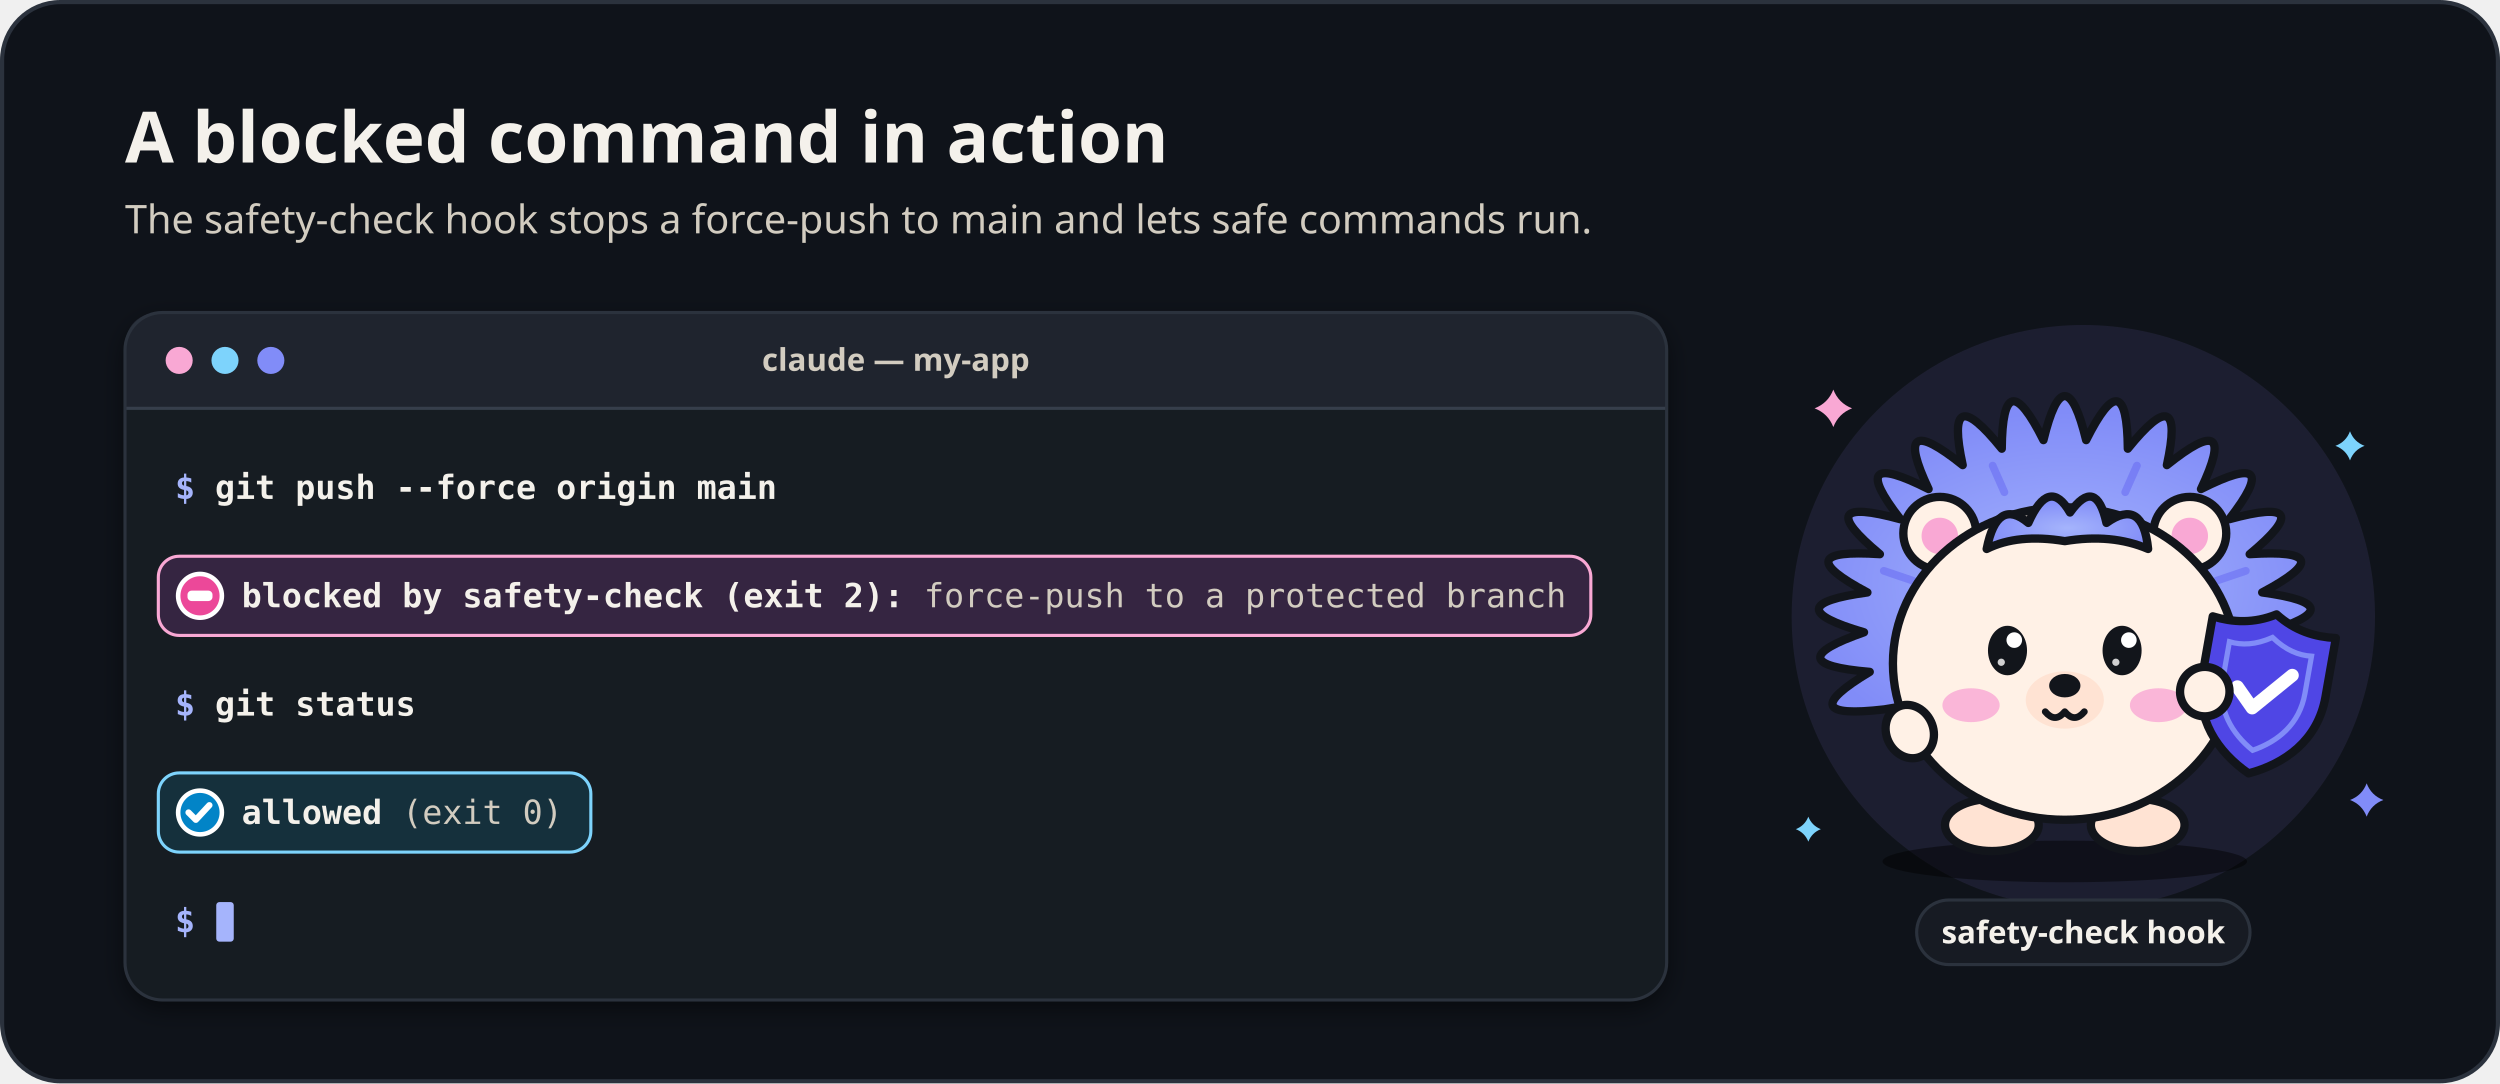
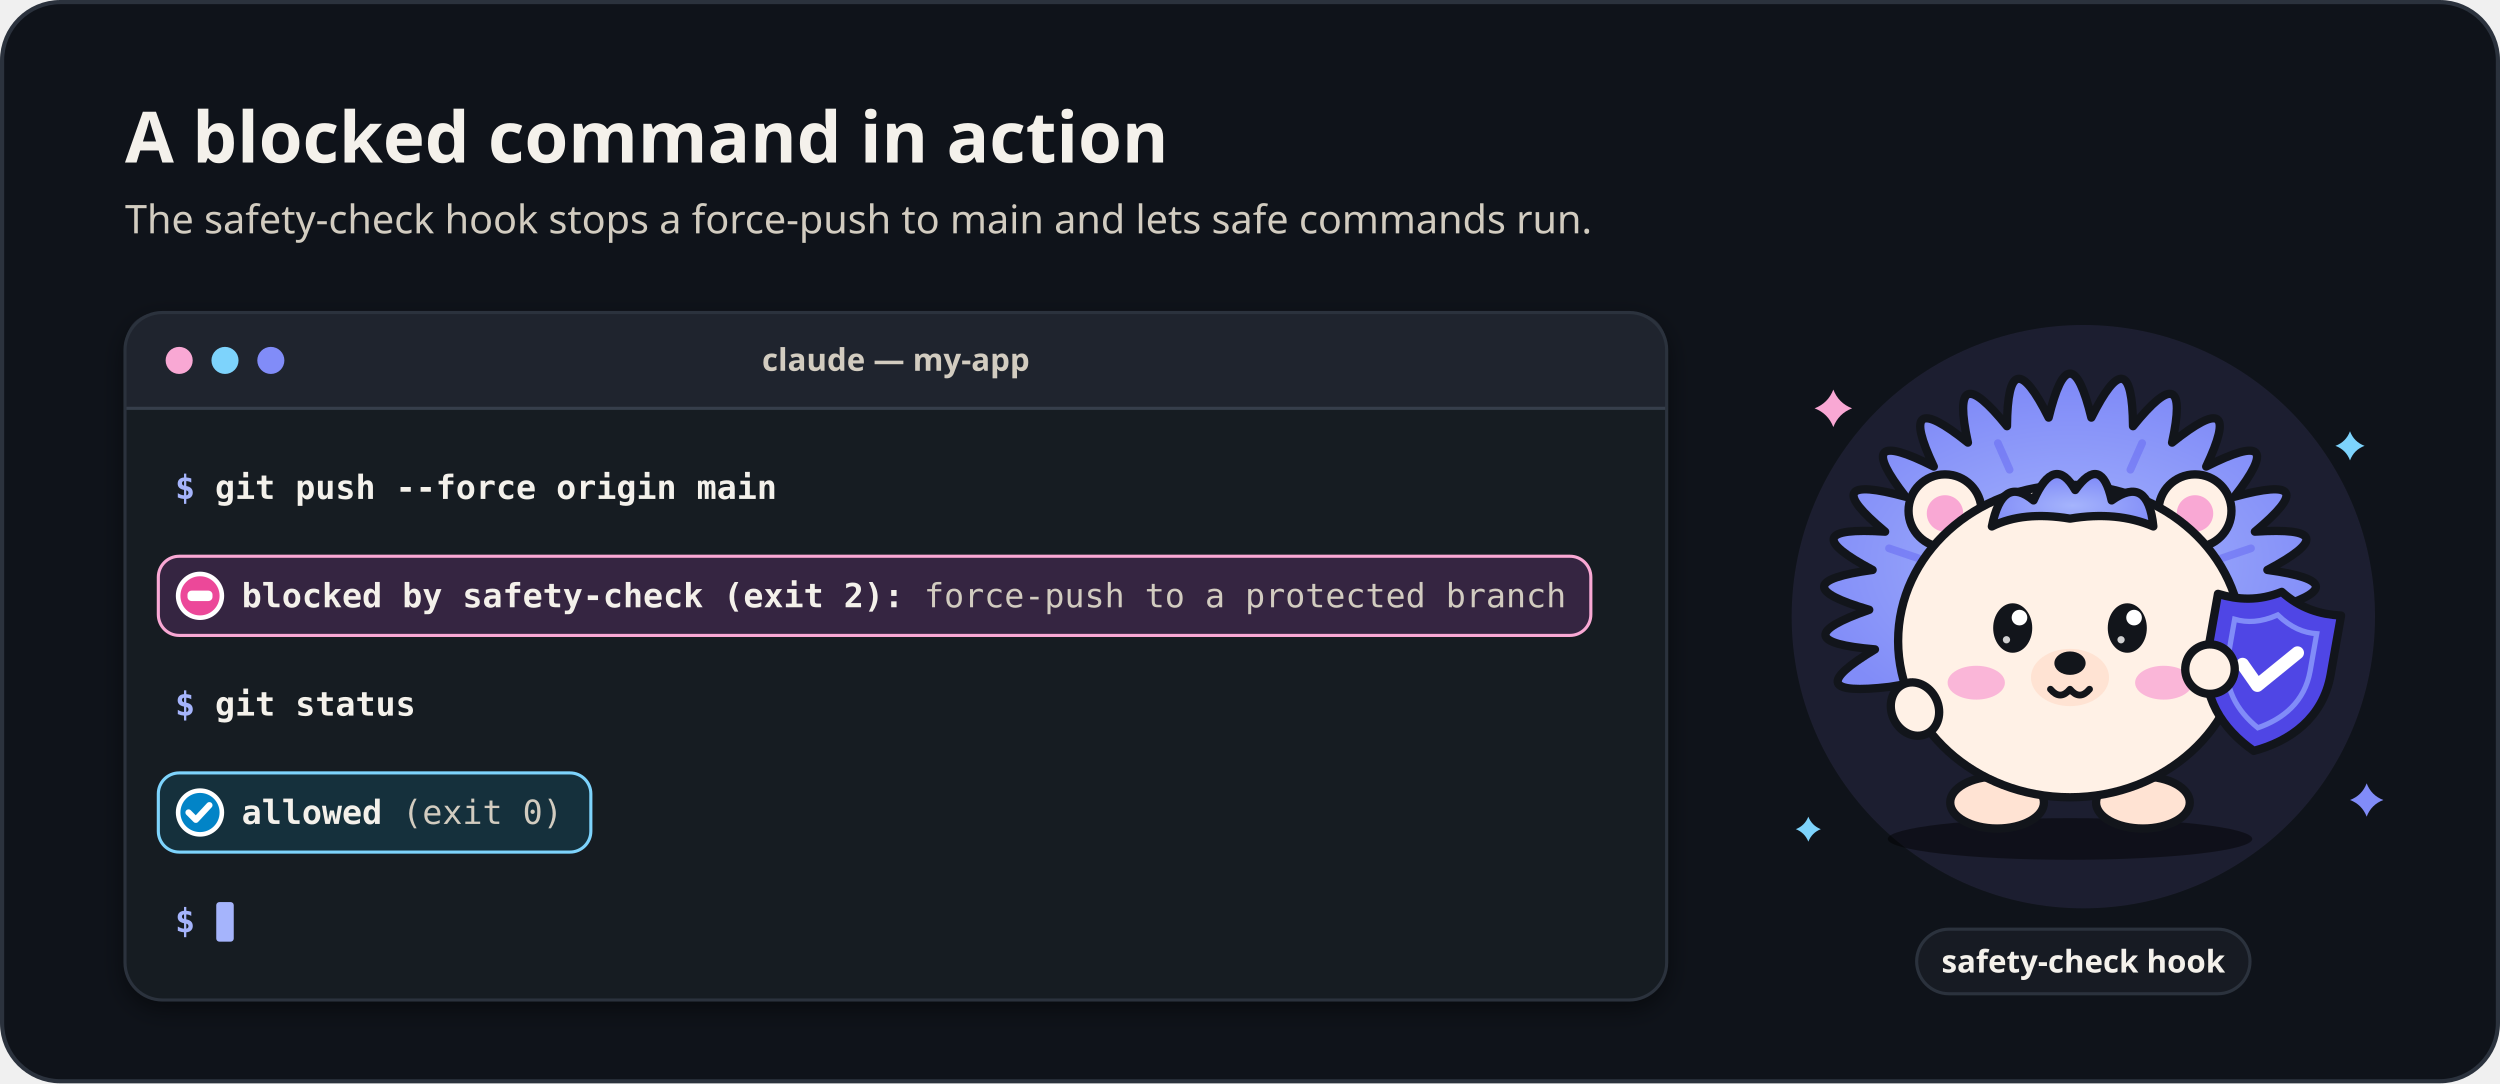
<svg xmlns="http://www.w3.org/2000/svg" viewBox="0 0 1200 520" role="img" aria-labelledby="t d">
  <defs>
    <style>.s{font-family:'Plus Jakarta Sans', system-ui, sans-serif}.m{font-family:ui-monospace, 'SF Mono', Menlo, Consolas, monospace;font-variant-ligatures:none}.eye,.tw,.hop,.shd,.shield,.ic{transform-box:fill-box;transform-origin:50% 50%}.eye{animation:blink 4.6s ease-in-out infinite}@keyframes blink{0%,93%,96%,100%{transform:scaleY(1)}94%,95%{transform:scaleY(.1)}}.tw{animation:twinkle 6s ease-in-out infinite}.tw1{animation-delay:.6s}.tw2{animation-delay:2.1s}.tw3{animation-delay:3.6s}.tw4{animation-delay:5.1s}@keyframes twinkle{0%,32%,100%{transform:scale(1);opacity:1}10%{transform:scale(.85);opacity:.6}22%{transform:scale(1.1);opacity:1}}.g1,.g2,.g3,.g4,.g5,.k1,.k3,.cur,.hop,.shd,.shield,.ic2,.ic4{animation:9s ease-in-out infinite}.g1{animation-name:g1}@keyframes g1{0%{opacity:0}2.44%,91.11%{opacity:1}96.11%,100%{opacity:0}}.k1{animation-name:k1}@keyframes k1{0%,3.89%{transform:translateX(-276.8px);animation-timing-function:steps(28,end)}20.56%,100%{transform:translateX(-8px)}}.g2{animation-name:g2}@keyframes g2{0%,31.67%{opacity:0;transform:translateY(6px)}35%,91.11%{opacity:1;transform:translateY(0px)}96.11%,100%{opacity:0;transform:translateY(0px)}}.ic2{animation-name:ic2}@keyframes ic2{0%,31.67%{transform:scale(.6)}34.44%{transform:scale(1.15)}37.22%,100%{transform:scale(1)}}.g3{animation-name:g3}@keyframes g3{0%,49.44%{opacity:0}50.56%,91.11%{opacity:1}96.11%,100%{opacity:0}}.k3{animation-name:k3}@keyframes k3{0%,52.78%{transform:translateX(-104.0px);animation-timing-function:steps(10,end)}59.44%,100%{transform:translateX(-8px)}}.g4{animation-name:g4}@keyframes g4{0%,62.78%{opacity:0;transform:translateY(6px)}66.11%,91.11%{opacity:1;transform:translateY(0px)}96.11%,100%{opacity:0;transform:translateY(0px)}}.ic4{animation-name:ic4}@keyframes ic4{0%,62.78%{transform:scale(.6)}65.56%{transform:scale(1.15)}68.33%,100%{transform:scale(1)}}.g5{animation-name:g5}@keyframes g5{0%,67.22%{opacity:0}68.33%,91.11%{opacity:1}96.11%,100%{opacity:0}}.cur{animation-name:cur}@keyframes cur{0%{transform:translate(0px,-208px);opacity:0}2.44%{transform:translate(0px,-208px);opacity:1}3.89%{transform:translate(0px,-208px);opacity:1;animation-timing-function:steps(28,end)}20.56%,22.22%{transform:translate(268.8px,-208px);opacity:1}23.33%{transform:translate(268.8px,-208px);opacity:0}49.44%{transform:translate(0px,-104px);opacity:0}50.56%{transform:translate(0px,-104px);opacity:1}52.78%{transform:translate(0px,-104px);opacity:1;animation-timing-function:steps(10,end)}59.44%,61.11%{transform:translate(96.0px,-104px);opacity:1}62.22%{transform:translate(96.0px,-104px);opacity:0}67.22%{transform:translate(0px,0px);opacity:0}68.33%,74.44%,81.11%,86.67%{transform:translate(0px,0px);opacity:1}75.56%,80%,87.78%,91.11%{transform:translate(0px,0px);opacity:.2}92.22%{transform:translate(0px,0px);opacity:.9}96.11%{transform:translate(0px,0px);opacity:0}100%{transform:translate(0px,-208px);opacity:0}}.shield{animation-name:shield}@keyframes shield{0%,24.44%{transform:rotate(-10deg) translate(-6px,32px)}28.33%{transform:rotate(2deg) translate(0px,-3px)}30.56%,32.22%{transform:rotate(0deg) translate(0px,0px)}33.89%{transform:rotate(-4deg) translate(0px,0px)}35.56%{transform:rotate(3deg) translate(0px,0px)}37.22%,91.11%{transform:rotate(0deg) translate(0px,0px)}96.11%,100%{transform:rotate(-10deg) translate(-6px,32px)}}.hop{transform-origin:50% 100%;animation-name:hop}@keyframes hop{0%,24.44%,30.56%,62.78%,70.56%,100%{transform:translateY(0px)}27.22%{transform:translateY(-7px)}64.67%{transform:translateY(-5px)}66.67%{transform:translateY(0px)}68.56%{transform:translateY(-3px)}}.shd{animation-name:shd}@keyframes shd{0%,24.44%,30.56%,62.78%,70.56%,100%{transform:scale(1)}27.22%{transform:scale(.9)}64.67%{transform:scale(.93)}66.67%{transform:scale(1)}68.56%{transform:scale(.96)}}.glint{animation:glint 4.6s ease-in-out infinite}@keyframes glint{0%,93%,96%,100%{opacity:1}93.6%,95.4%{opacity:0}}@media (prefers-reduced-motion:reduce){*,*::before,*::after{animation:none!important}}</style>
    <filter id="sh" x="-10%" y="-10%" width="120%" height="140%">
      <feDropShadow dx="0" dy="4" stdDeviation="6" flood-color="#000000" flood-opacity="0.5" />
    </filter>
    <clipPath id="k1c">
      <rect class="k1" x="103.2" y="218" width="276.8" height="32" />
    </clipPath>
    <clipPath id="k3c">
      <rect class="k3" x="103.2" y="322" width="104.0" height="32" />
    </clipPath>
  </defs>
  <rect x="1" y="1" width="1198" height="518" rx="28" fill="#0f131a" stroke="#2b323d" stroke-width="2" />
  <text class="s" x="60" y="78" font-size="34" font-weight="800" fill="#f4f1eb">A blocked command in action</text>
  <text class="s" x="60" y="112" font-size="19" font-weight="500" fill="#d2ccc0">The safety-check hook stops a force-push to main and lets safe commands run.</text>
  <rect x="60" y="150" width="740" height="330" rx="18" fill="#171b23" filter="url(#sh)" />
  <path d="M60,196V168Q60,150 78,150H782Q800,150 800,168V196Z" fill="#1f242e" />
  <path d="M60,196H800" stroke="#363e4b" stroke-width="1.5" />
  <rect x="60" y="150" width="740" height="330" rx="18" fill="none" stroke="#2b323d" stroke-width="1.5" />
  <circle cx="86" cy="173" r="6.5" fill="#f9a8d4" />
  <circle cx="108" cy="173" r="6.5" fill="#7dd3fc" />
  <circle cx="130" cy="173" r="6.5" fill="#818cf8" />
  <text class="s" x="430" y="178" font-size="15" font-weight="600" fill="#d2ccc0" text-anchor="middle">claude — my-app</text>
  <g class="g1">
    <text class="m" x="84" y="239.5" font-size="16" font-weight="700" fill="#a5b4fc">$</text>
    <text class="m" x="103.2 112.8 122.4 132 141.6 151.2 160.8 170.4 180 189.6 199.2 208.8 218.4 228 237.6 247.2 256.8 266.4 276 285.6 295.2 304.8 314.4 324 333.6 343.2 352.8 362.4" y="239.5" font-size="16" font-weight="600" fill="#f4f1eb" clip-path="url(#k1c)">git push --force origin main</text>
  </g>
  <g class="g2">
    <rect x="76" y="267" width="687.6" height="38" rx="10" fill="#352541" stroke="#f9a8d4" stroke-width="1.5" />
    <g class="ic ic2">
      <circle cx="96" cy="286" r="10.5" fill="#ec4899" stroke="#ffffff" stroke-width="2.2" />
      <rect x="90" y="283.5" width="12" height="5" rx="2" fill="#ffffff" />
    </g>
    <text xml:space="preserve" class="m" x="116" y="291.5" font-size="16" font-weight="700" fill="#f4f1eb">blocked by safety-check (exit 2):<tspan font-weight="500" fill="#d2ccc0"> force-push to a protected branch</tspan>
    </text>
  </g>
  <g class="g3">
    <text class="m" x="84" y="343.5" font-size="16" font-weight="700" fill="#a5b4fc">$</text>
    <text class="m" x="103.2 112.8 122.4 132 141.6 151.2 160.8 170.4 180 189.6" y="343.5" font-size="16" font-weight="600" fill="#f4f1eb" clip-path="url(#k3c)">git status</text>
  </g>
  <g class="g4">
    <rect x="76" y="371" width="207.6" height="38" rx="10" fill="#15303c" stroke="#7dd3fc" stroke-width="1.5" />
    <g class="ic ic4">
      <circle cx="96" cy="390" r="10.5" fill="#0284c7" stroke="#ffffff" stroke-width="2.2" />
      <path d="M90.5,390l3.5,3.5l6.5,-7" fill="none" stroke="#ffffff" stroke-width="3" stroke-linecap="round" stroke-linejoin="round" />
    </g>
    <text xml:space="preserve" class="m" x="116" y="395.5" font-size="16" font-weight="700" fill="#f4f1eb">allowed<tspan font-weight="500" fill="#d2ccc0"> (exit 0)</tspan>
    </text>
  </g>
  <g class="g5">
    <text class="m" x="84" y="447.5" font-size="16" font-weight="700" fill="#a5b4fc">$</text>
  </g>
  <rect class="cur" x="103.8" y="433.0" width="8.4" height="19" rx="1.5" fill="#a5b4fc" />
  <circle cx="1000" cy="296" r="140" fill="#2a2946" opacity="0.5" />
  <g class="tw tw1">
    <path d="M880,187Q882.5,193.5 889,196Q882.5,198.5 880,205Q877.5,198.5 871,196Q877.5,193.5 880,187Z" fill="#f9a8d4" opacity="1" />
  </g>
  <g class="tw tw2">
    <path d="M1128,207Q1129.9,212.1 1135,214Q1129.9,215.9 1128,221Q1126.1,215.9 1121,214Q1126.1,212.1 1128,207Z" fill="#7dd3fc" opacity="1" />
  </g>
  <g class="tw tw3">
    <path d="M1136,376Q1138.2,381.8 1144,384Q1138.2,386.2 1136,392Q1133.8,386.2 1128,384Q1133.8,381.8 1136,376Z" fill="#818cf8" opacity="1" />
  </g>
  <g class="tw tw4">
    <path d="M868,392Q869.7,396.3 874,398Q869.7,399.7 868,404Q866.3,399.7 862,398Q866.3,396.3 868,392Z" fill="#7dd3fc" opacity="1" />
  </g>
-   <g transform="translate(853.6 163.5) scale(1.25)">
+   <g transform="translate(856.1 152.7) scale(1.25)">
    <defs>
      <radialGradient id="mg" cx="50%" cy="60%" r="55%">
        <stop offset="0" stop-color="#a5b4fc" />
        <stop offset="1" stop-color="#818cf8" />
      </radialGradient>
    </defs>
    <ellipse class="shd" cx="110" cy="200" rx="70" ry="8" fill="#000000" opacity="0.45" />
    <g class="hop">
      <path d="M110,130L40.7,141.6Q3.9,145.9 35.1,127.2Q-1.8,124.1 32.9,112Q-2.4,101.7 34.2,96.7Q2,79.6 39,82Q11.3,58.9 46.9,68.6Q25.1,40.5 57.7,57Q42.7,25.3 70.8,47.8Q63.4,13.8 85.8,41.5Q86.1,6.8 101.8,38.2Q110,4.4 118.2,38.2Q133.9,6.8 134.2,41.5Q156.6,13.8 149.2,47.8Q177.3,25.3 162.3,57Q194.9,40.5 173.1,68.6Q208.7,58.9 181,82Q218,79.6 185.8,96.7Q222.4,101.7 187.1,112Q221.8,124.1 184.9,127.2Q216.1,145.9 179.3,141.6Z" fill="url(#mg)" stroke="#12151b" stroke-width="3.2" stroke-linejoin="round" stroke-linecap="round" />
      <path d="M51.7,92.2L40.5,88.4" stroke="#6366f1" stroke-width="3" stroke-linecap="round" opacity=".5" />
      <path d="M65.4,71.7L56.8,64.1" stroke="#6366f1" stroke-width="3" stroke-linecap="round" opacity=".5" />
      <path d="M86.8,58.2L82.3,48" stroke="#6366f1" stroke-width="3" stroke-linecap="round" opacity=".5" />
      <path d="M133.2,58.2L137.7,48" stroke="#6366f1" stroke-width="3" stroke-linecap="round" opacity=".5" />
      <path d="M154.6,71.7L163.2,64.1" stroke="#6366f1" stroke-width="3" stroke-linecap="round" opacity=".5" />
      <path d="M168.3,92.2L179.5,88.4" stroke="#6366f1" stroke-width="3" stroke-linecap="round" opacity=".5" />
      <circle cx="62" cy="74" r="14" fill="#fff1e6" stroke="#12151b" stroke-width="3.2" stroke-linejoin="round" stroke-linecap="round" />
      <circle cx="62" cy="75" r="7" fill="#f9a8d4" />
      <circle cx="158" cy="74" r="14" fill="#fff1e6" stroke="#12151b" stroke-width="3.2" stroke-linejoin="round" stroke-linecap="round" />
      <circle cx="158" cy="75" r="7" fill="#f9a8d4" />
      <ellipse cx="82" cy="186" rx="18" ry="10" fill="#ffe3d3" stroke="#12151b" stroke-width="3.2" stroke-linejoin="round" stroke-linecap="round" />
      <ellipse cx="138" cy="186" rx="18" ry="10" fill="#ffe3d3" stroke="#12151b" stroke-width="3.2" stroke-linejoin="round" stroke-linecap="round" />
      <ellipse cx="110" cy="124" rx="66" ry="60" fill="#fff1e6" stroke="#12151b" stroke-width="3.2" stroke-linejoin="round" stroke-linecap="round" />
      <path d="M80,80Q84,60 96,70Q104,52 112,66Q122,52 126,70Q140,60 142,80Q128,74 110,77Q92,74 80,80Z" fill="url(#mg)" stroke="#12151b" stroke-width="3.2" stroke-linejoin="round" stroke-linecap="round" />
      <ellipse cx="74" cy="140" rx="11" ry="6.5" fill="#f9a8d4" opacity=".8" />
      <ellipse cx="146" cy="140" rx="11" ry="6.5" fill="#f9a8d4" opacity=".8" />
      <g class="eye">
        <ellipse cx="88" cy="119" rx="7.5" ry="9.5" fill="#12151b" />
        <g class="glint">
          <circle cx="90.6" cy="115" r="3" fill="#ffffff" />
          <circle cx="85.6" cy="123.5" r="1.4" fill="#ffffff" opacity=".8" />
        </g>
      </g>
      <g class="eye">
        <ellipse cx="132" cy="119" rx="7.5" ry="9.5" fill="#12151b" />
        <g class="glint">
          <circle cx="134.6" cy="115" r="3" fill="#ffffff" />
          <circle cx="129.6" cy="123.5" r="1.4" fill="#ffffff" opacity=".8" />
        </g>
      </g>
      <ellipse cx="110" cy="138" rx="15" ry="11" fill="#ffe3d3" />
      <ellipse cx="110" cy="132.5" rx="6" ry="4.5" fill="#12151b" />
      <path d="M102.5,142.5q3.75,4.5 7.5,0q3.75,4.5 7.5,0" fill="none" stroke="#12151b" stroke-width="2.6" stroke-linecap="round" stroke-linejoin="round" />
      <ellipse cx="50" cy="152" rx="9" ry="10.5" fill="#fff1e6" stroke="#12151b" stroke-width="3.2" stroke-linejoin="round" stroke-linecap="round" transform="rotate(-25 46 150)" />
      <g transform="translate(6 -32) rotate(10 176.25 167)">
        <g class="shield">
          <path d="M180,136C188,141 196,142 204,141L204,164C204,181 193,192 180,198C167,192 156,181 156,164L156,141C164,142 172,141 180,136Z" fill="#4f46e5" stroke="#12151b" stroke-width="3.2" stroke-linejoin="round" stroke-linecap="round" />
          <path d="M180,145C186,149 191,150 196,149.5L196,164C196,176 189,184 180,189C171,184 164,176 164,164L164,149.5C169,150 174,149 180,145Z" fill="none" stroke="#818cf8" stroke-width="2" />
          <path d="M170,166l7,7l13,-15" fill="none" stroke="#ffffff" stroke-width="5" stroke-linecap="round" stroke-linejoin="round" />
          <circle cx="158" cy="170" r="9.5" fill="#fff1e6" stroke="#12151b" stroke-width="3.2" stroke-linejoin="round" stroke-linecap="round" />
        </g>
      </g>
    </g>
  </g>
-   <rect x="920" y="432" width="160" height="31" rx="15.5" fill="#171b23" stroke="#2b323d" stroke-width="1.5" />
-   <text class="s" x="1000" y="452.8" font-size="15" font-weight="600" fill="#f4f1eb" text-anchor="middle">safety-check hook</text>
+   <rect x="920" y="446" width="160" height="31" rx="15.5" fill="#171b23" stroke="#2b323d" stroke-width="1.5" />
+   <text class="s" x="1000" y="466.8" font-size="15" font-weight="600" fill="#f4f1eb" text-anchor="middle">safety-check hook</text>
</svg>
